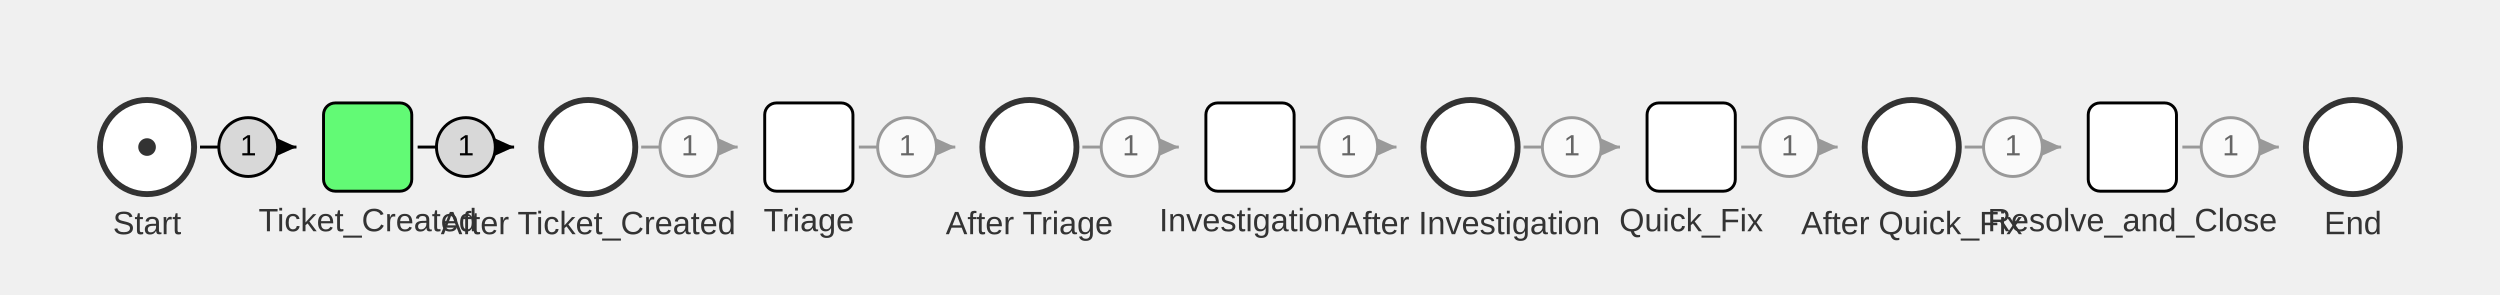
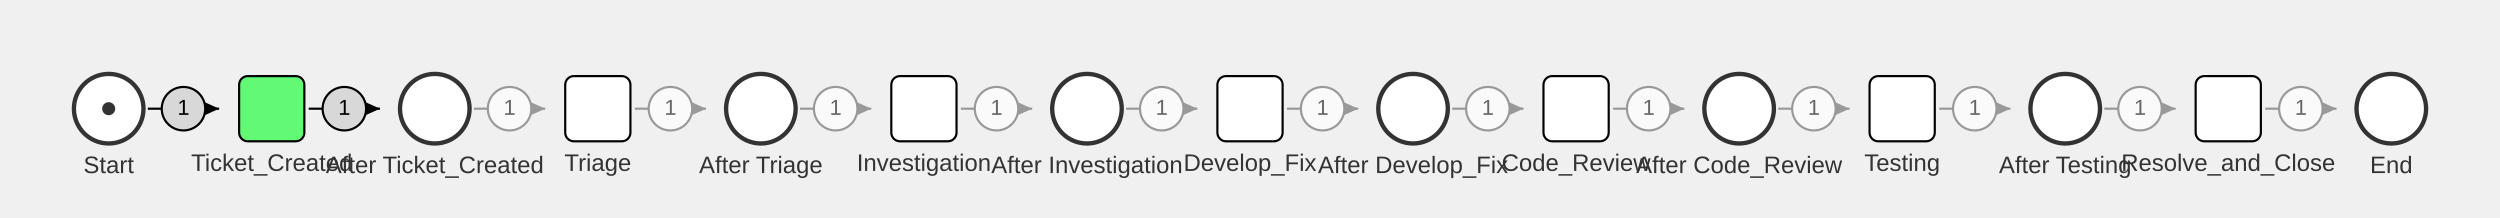
- <svg xmlns="http://www.w3.org/2000/svg" viewBox="50.0 50.0 850.0 100.0" width="850" height="100">
+ <svg xmlns="http://www.w3.org/2000/svg" viewBox="50.0 50.0 1150.0 100.0" width="1150" height="100">
  <defs>
    <style>.place { fill: #fff; stroke: #333; stroke-width: 2; }.place-cap-full { fill: #ffebee; }.transition { fill: #ffffff; stroke: #000; stroke-width: 1; }.transition-active { fill: #62fa75; stroke: #000; }.arc { stroke: #cfcfcf; stroke-width: 1; fill: none; }.arc-active { stroke: #2a6fb8; }.arrowhead { fill: #cfcfcf; }.arrowhead-active { fill: #2a6fb8; }.inhibitor { fill: #fff; stroke: #cfcfcf; stroke-width: 1.3; }.inhibitor-active { stroke: #2a6fb8; }.token-dot { fill: #333; }.token-text { font-family: system-ui, Arial; font-size: 12px; fill: #333; text-anchor: middle; dominant-baseline: middle; }.weight-badge { font-family: system-ui, Arial; font-size: 10px; fill: #666; text-anchor: middle; dominant-baseline: middle; }.weight-bg { fill: #fafafa; stroke: #ddd; stroke-width: 1; }.weight-bg-active { fill: #e8f0fb; stroke: #2a6fb8; }.label-text { font-family: system-ui, Arial; font-size: 11px; fill: #333; text-anchor: middle; dominant-baseline: hanging; }</style>
  </defs>
  <line x1="118.0" y1="100.0" x2="150.8" y2="100.0" stroke="#000000" stroke-width="1" fill="none" />
  <path d="M 150.8 100.0 L 142.8 103.6 L 142.8 96.4 Z" fill="#000000" />
  <circle cx="134.4" cy="100.0" r="10" fill="#d8d8d8" stroke="#000000" stroke-width="1" />
  <text x="134.4" y="100.0" font-family="system-ui, Arial" font-size="10px" fill="#000000" text-anchor="middle" dominant-baseline="middle">1</text>
  <line x1="192.0" y1="100.0" x2="224.8" y2="100.0" stroke="#000000" stroke-width="1" fill="none" />
  <path d="M 224.8 100.0 L 216.8 103.6 L 216.8 96.4 Z" fill="#000000" />
  <circle cx="208.4" cy="100.0" r="10" fill="#d8d8d8" stroke="#000000" stroke-width="1" />
  <text x="208.4" y="100.0" font-family="system-ui, Arial" font-size="10px" fill="#000000" text-anchor="middle" dominant-baseline="middle">1</text>
  <line x1="268.0" y1="100.0" x2="300.8" y2="100.0" stroke="#999999" stroke-width="1" fill="none" />
  <path d="M 300.8 100.0 L 292.8 103.6 L 292.8 96.4 Z" fill="#999999" />
  <circle cx="284.4" cy="100.0" r="10" fill="#fafafa" stroke="#999999" stroke-width="1" />
  <text x="284.4" y="100.0" font-family="system-ui, Arial" font-size="10px" fill="#666" text-anchor="middle" dominant-baseline="middle">1</text>
  <line x1="342.0" y1="100.0" x2="374.8" y2="100.0" stroke="#999999" stroke-width="1" fill="none" />
  <path d="M 374.8 100.0 L 366.8 103.6 L 366.8 96.4 Z" fill="#999999" />
  <circle cx="358.4" cy="100.0" r="10" fill="#fafafa" stroke="#999999" stroke-width="1" />
  <text x="358.4" y="100.0" font-family="system-ui, Arial" font-size="10px" fill="#666" text-anchor="middle" dominant-baseline="middle">1</text>
  <line x1="418.0" y1="100.0" x2="450.8" y2="100.0" stroke="#999999" stroke-width="1" fill="none" />
  <path d="M 450.8 100.0 L 442.8 103.6 L 442.8 96.4 Z" fill="#999999" />
  <circle cx="434.4" cy="100.0" r="10" fill="#fafafa" stroke="#999999" stroke-width="1" />
  <text x="434.4" y="100.0" font-family="system-ui, Arial" font-size="10px" fill="#666" text-anchor="middle" dominant-baseline="middle">1</text>
  <line x1="492.0" y1="100.0" x2="524.8" y2="100.0" stroke="#999999" stroke-width="1" fill="none" />
  <path d="M 524.8 100.0 L 516.8 103.6 L 516.8 96.4 Z" fill="#999999" />
  <circle cx="508.4" cy="100.0" r="10" fill="#fafafa" stroke="#999999" stroke-width="1" />
  <text x="508.4" y="100.0" font-family="system-ui, Arial" font-size="10px" fill="#666" text-anchor="middle" dominant-baseline="middle">1</text>
  <line x1="568.0" y1="100.0" x2="600.8" y2="100.0" stroke="#999999" stroke-width="1" fill="none" />
  <path d="M 600.8 100.0 L 592.8 103.6 L 592.8 96.4 Z" fill="#999999" />
  <circle cx="584.4" cy="100.0" r="10" fill="#fafafa" stroke="#999999" stroke-width="1" />
  <text x="584.4" y="100.0" font-family="system-ui, Arial" font-size="10px" fill="#666" text-anchor="middle" dominant-baseline="middle">1</text>
  <line x1="642.0" y1="100.0" x2="674.8" y2="100.0" stroke="#999999" stroke-width="1" fill="none" />
  <path d="M 674.8 100.0 L 666.8 103.6 L 666.8 96.4 Z" fill="#999999" />
  <circle cx="658.4" cy="100.0" r="10" fill="#fafafa" stroke="#999999" stroke-width="1" />
  <text x="658.4" y="100.0" font-family="system-ui, Arial" font-size="10px" fill="#666" text-anchor="middle" dominant-baseline="middle">1</text>
  <line x1="718.0" y1="100.0" x2="750.8" y2="100.0" stroke="#999999" stroke-width="1" fill="none" />
  <path d="M 750.8 100.0 L 742.8 103.6 L 742.8 96.4 Z" fill="#999999" />
  <circle cx="734.4" cy="100.0" r="10" fill="#fafafa" stroke="#999999" stroke-width="1" />
  <text x="734.4" y="100.0" font-family="system-ui, Arial" font-size="10px" fill="#666" text-anchor="middle" dominant-baseline="middle">1</text>
  <line x1="792.0" y1="100.0" x2="824.8" y2="100.0" stroke="#999999" stroke-width="1" fill="none" />
  <path d="M 824.8 100.0 L 816.8 103.6 L 816.8 96.4 Z" fill="#999999" />
  <circle cx="808.4" cy="100.0" r="10" fill="#fafafa" stroke="#999999" stroke-width="1" />
  <text x="808.4" y="100.0" font-family="system-ui, Arial" font-size="10px" fill="#666" text-anchor="middle" dominant-baseline="middle">1</text>
+   <line x1="868.0" y1="100.0" x2="900.8" y2="100.0" stroke="#999999" stroke-width="1" fill="none" />
+   <path d="M 900.8 100.0 L 892.8 103.6 L 892.8 96.4 Z" fill="#999999" />
+   <circle cx="884.4" cy="100.0" r="10" fill="#fafafa" stroke="#999999" stroke-width="1" />
+   <text x="884.4" y="100.0" font-family="system-ui, Arial" font-size="10px" fill="#666" text-anchor="middle" dominant-baseline="middle">1</text>
+   <line x1="942.0" y1="100.0" x2="974.8" y2="100.0" stroke="#999999" stroke-width="1" fill="none" />
+   <path d="M 974.8 100.0 L 966.8 103.6 L 966.8 96.4 Z" fill="#999999" />
+   <circle cx="958.4" cy="100.0" r="10" fill="#fafafa" stroke="#999999" stroke-width="1" />
+   <text x="958.4" y="100.0" font-family="system-ui, Arial" font-size="10px" fill="#666" text-anchor="middle" dominant-baseline="middle">1</text>
+   <line x1="1018.0" y1="100.0" x2="1050.8" y2="100.0" stroke="#999999" stroke-width="1" fill="none" />
+   <path d="M 1050.8 100.0 L 1042.8 103.6 L 1042.8 96.4 Z" fill="#999999" />
+   <circle cx="1034.4" cy="100.0" r="10" fill="#fafafa" stroke="#999999" stroke-width="1" />
+   <text x="1034.4" y="100.0" font-family="system-ui, Arial" font-size="10px" fill="#666" text-anchor="middle" dominant-baseline="middle">1</text>
+   <line x1="1092.0" y1="100.0" x2="1124.8" y2="100.0" stroke="#999999" stroke-width="1" fill="none" />
+   <path d="M 1124.8 100.0 L 1116.8 103.6 L 1116.8 96.4 Z" fill="#999999" />
+   <circle cx="1108.4" cy="100.0" r="10" fill="#fafafa" stroke="#999999" stroke-width="1" />
+   <text x="1108.4" y="100.0" font-family="system-ui, Arial" font-size="10px" fill="#666" text-anchor="middle" dominant-baseline="middle">1</text>
  <circle cx="400.0" cy="100.0" r="16.0" class="place" />
  <text x="400.0" y="122.0" class="label-text">After Triage</text>
  <circle cx="550.0" cy="100.0" r="16.0" class="place" />
  <text x="550.0" y="122.0" class="label-text">After Investigation</text>
  <circle cx="700.0" cy="100.0" r="16.0" class="place" />
-   <text x="700.0" y="122.0" class="label-text">After Quick_Fix</text>
+   <text x="700.0" y="122.0" class="label-text">After Develop_Fix</text>
+   <circle cx="850.0" cy="100.0" r="16.0" class="place" />
+   <text x="850.0" y="122.0" class="label-text">After Code_Review</text>
+   <circle cx="1000.0" cy="100.0" r="16.0" class="place" />
+   <text x="1000.0" y="122.0" class="label-text">After Testing</text>
  <circle cx="100.0" cy="100.0" r="16.0" class="place" />
  <circle cx="100.0" cy="100.0" r="3" class="token-dot" />
  <text x="100.0" y="122.0" class="label-text">Start</text>
-   <circle cx="850.0" cy="100.0" r="16.0" class="place" />
-   <text x="850.0" y="122.0" class="label-text">End</text>
+   <circle cx="1150.0" cy="100.0" r="16.0" class="place" />
+   <text x="1150.0" y="122.0" class="label-text">End</text>
  <circle cx="250.0" cy="100.0" r="16.0" class="place" />
  <text x="250.0" y="122.0" class="label-text">After Ticket_Created</text>
  <rect x="460.0" y="85.0" width="30.0" height="30.0" rx="4.0" ry="4.0" class="transition" />
  <text x="475.0" y="121.0" class="label-text">Investigation</text>
-   <rect x="610.0" y="85.0" width="30.0" height="30.0" rx="4.0" ry="4.0" class="transition" />
-   <text x="625.0" y="121.0" class="label-text">Quick_Fix</text>
-   <rect x="760.0" y="85.0" width="30.0" height="30.0" rx="4.0" ry="4.0" class="transition" />
-   <text x="775.0" y="121.0" class="label-text">Resolve_and_Close</text>
+   <rect x="1060.0" y="85.0" width="30.0" height="30.0" rx="4.0" ry="4.0" class="transition" />
+   <text x="1075.0" y="121.0" class="label-text">Resolve_and_Close</text>
+   <rect x="910.0" y="85.0" width="30.0" height="30.0" rx="4.0" ry="4.0" class="transition" />
+   <text x="925.0" y="121.0" class="label-text">Testing</text>
  <rect x="160.0" y="85.0" width="30.0" height="30.0" rx="4.0" ry="4.0" class="transition transition-active" />
  <text x="175.0" y="121.0" class="label-text">Ticket_Created</text>
  <rect x="310.0" y="85.0" width="30.0" height="30.0" rx="4.0" ry="4.0" class="transition" />
  <text x="325.0" y="121.0" class="label-text">Triage</text>
+   <rect x="760.0" y="85.0" width="30.0" height="30.0" rx="4.0" ry="4.0" class="transition" />
+   <text x="775.0" y="121.0" class="label-text">Code_Review</text>
+   <rect x="610.0" y="85.0" width="30.0" height="30.0" rx="4.0" ry="4.0" class="transition" />
+   <text x="625.0" y="121.0" class="label-text">Develop_Fix</text>
</svg>
